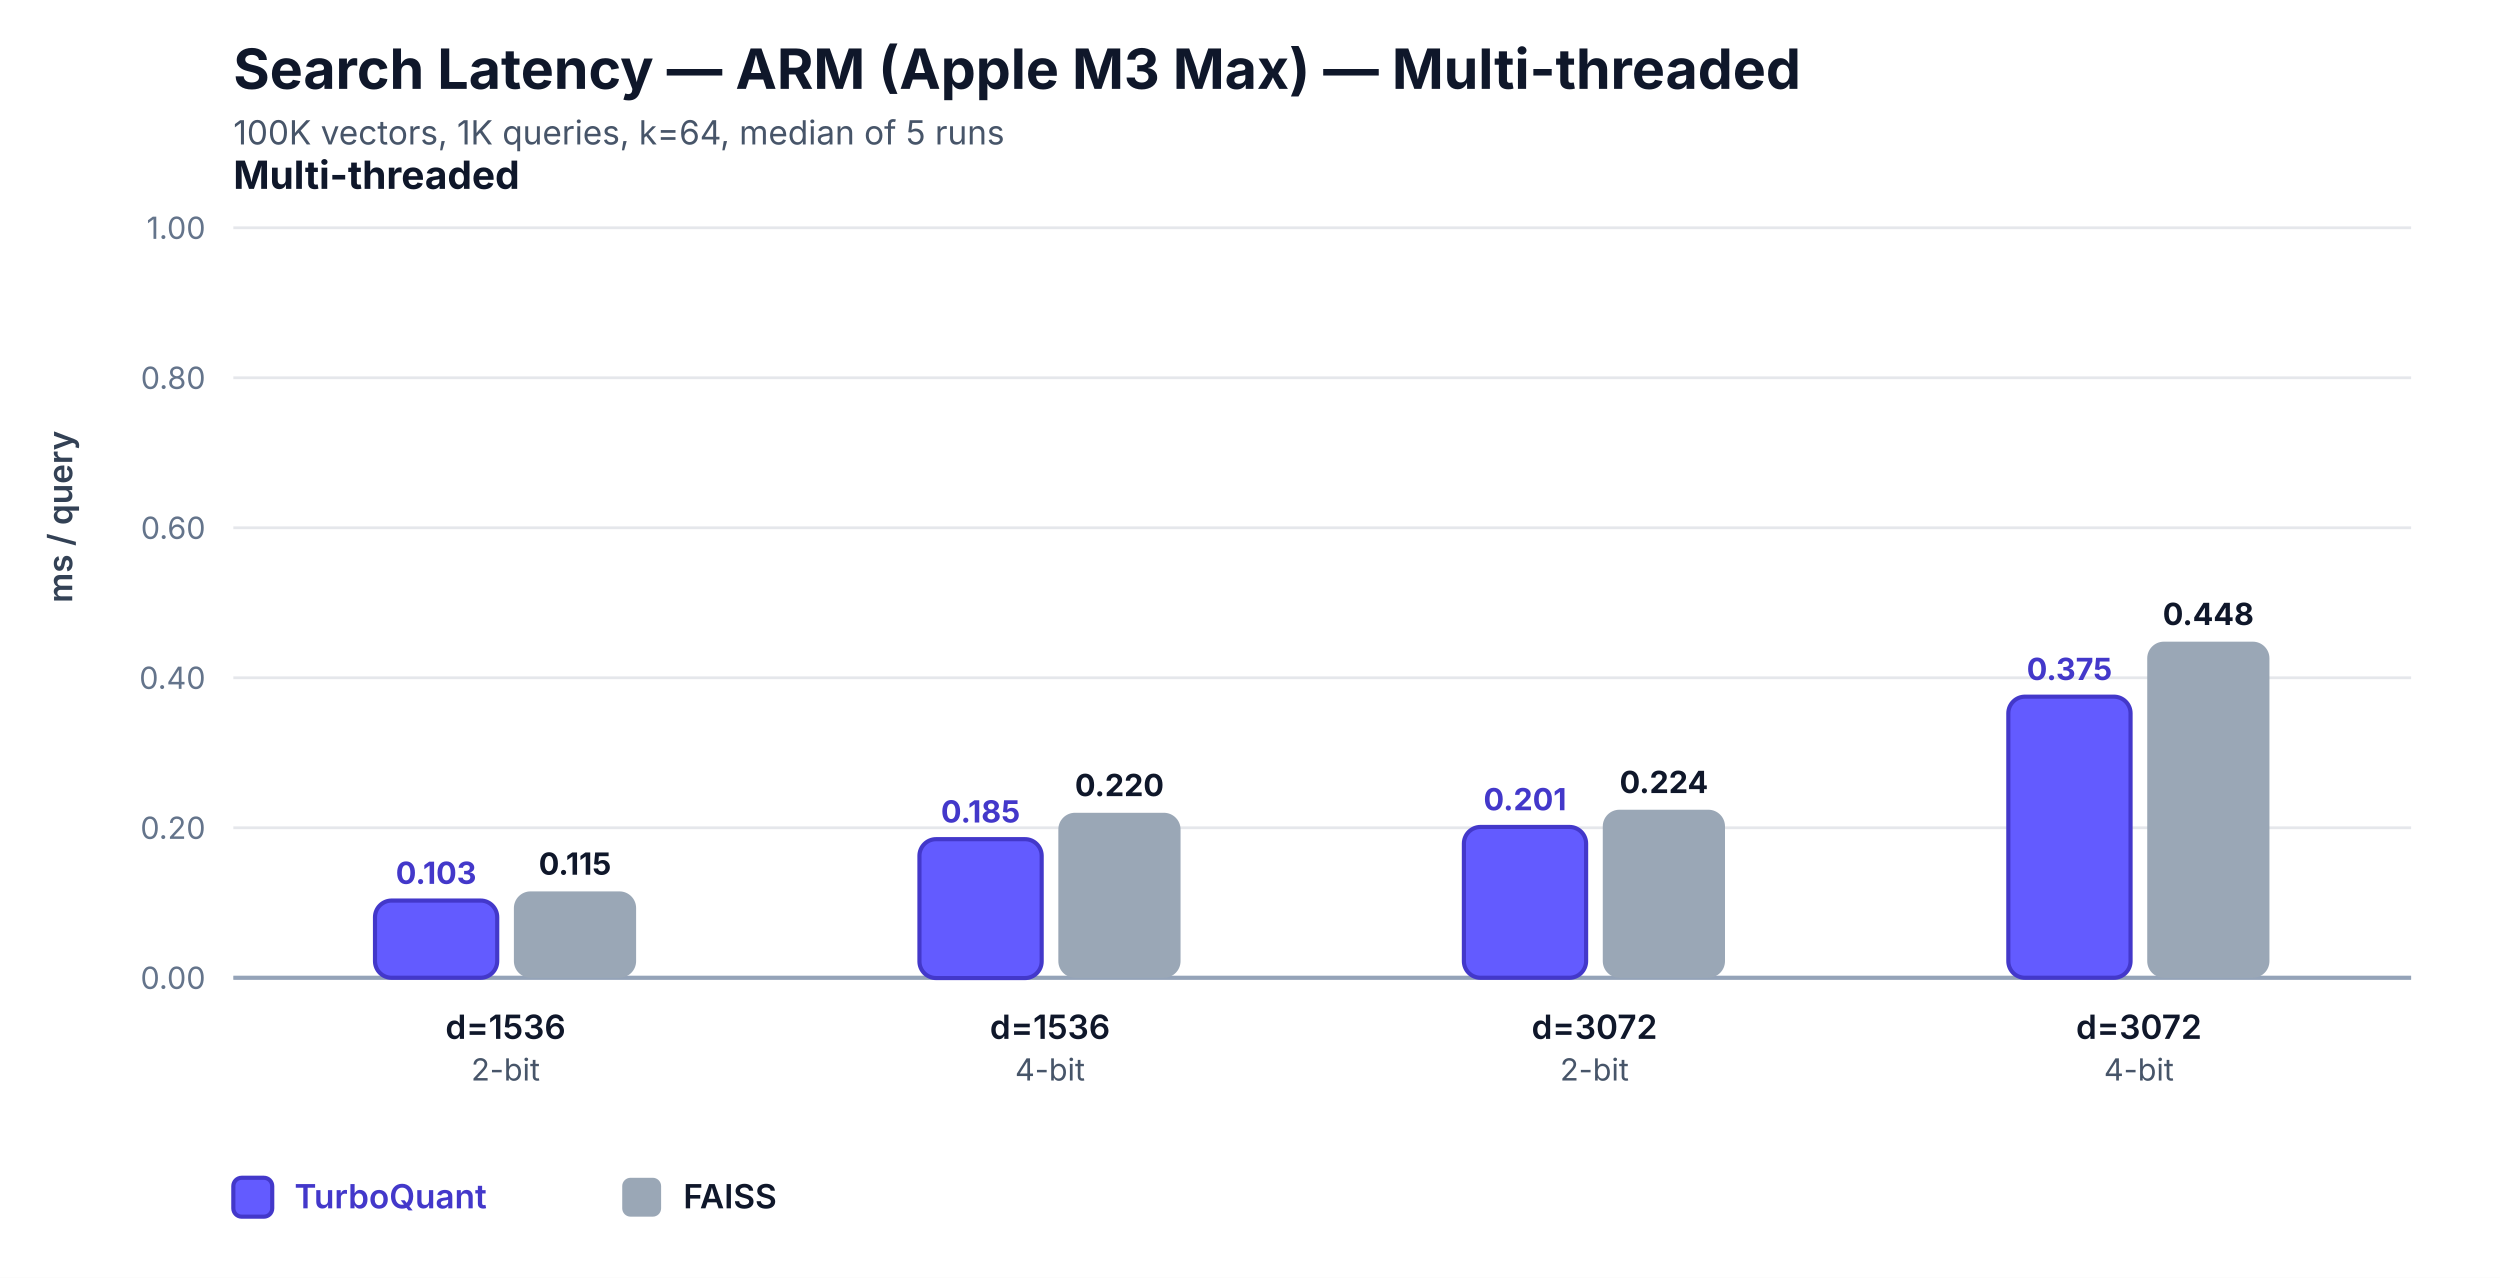
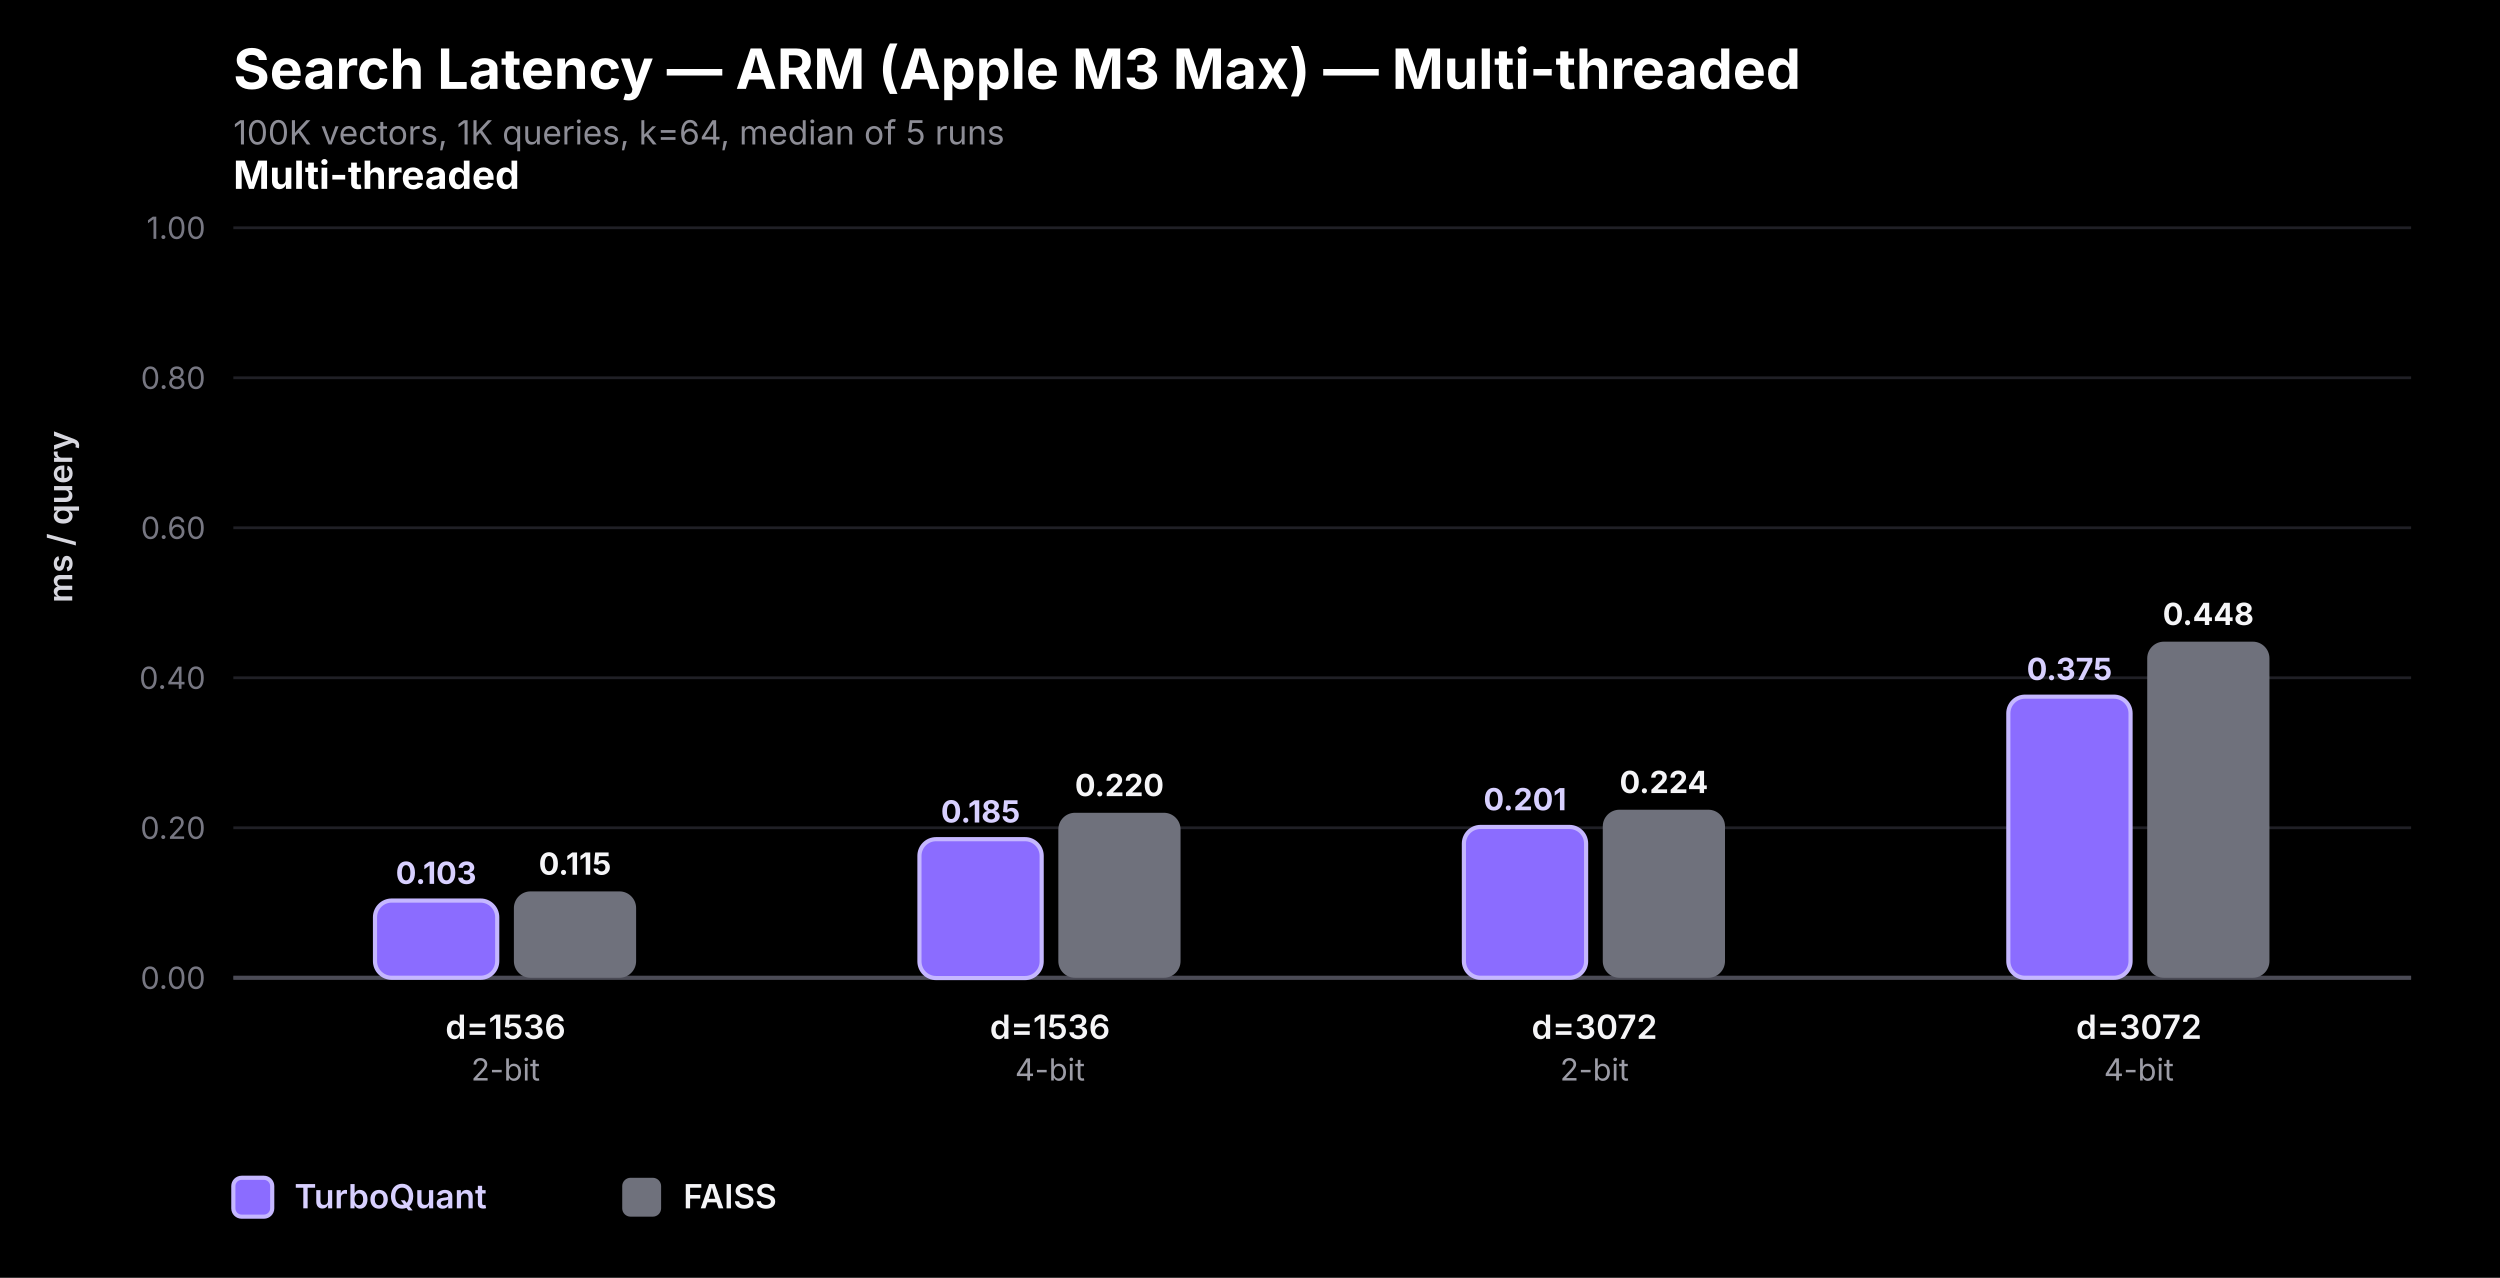
<svg xmlns="http://www.w3.org/2000/svg" width="900" height="460" viewBox="0 0 900 460" role="img" aria-label="Search Latency — ARM (Apple M3 Max) — Multi-threaded">
  <style>
-   .title { font: 700 20px -apple-system, BlinkMacSystemFont, "Segoe UI", sans-serif; fill: #0f172a; }
-   .subtitle { font: 400 12px -apple-system, BlinkMacSystemFont, "Segoe UI", sans-serif; fill: #475569; }
-   .panel { font: 700 14px -apple-system, BlinkMacSystemFont, "Segoe UI", sans-serif; fill: #0f172a; }
-   .label { font: 600 12px -apple-system, BlinkMacSystemFont, "Segoe UI", sans-serif; fill: #0f172a; }
-   .secondary { font: 400 11px -apple-system, BlinkMacSystemFont, "Segoe UI", sans-serif; fill: #475569; }
-   .tick { font: 400 11px -apple-system, BlinkMacSystemFont, "Segoe UI", sans-serif; fill: #64748b; }
-   .value { font: 700 11px -apple-system, BlinkMacSystemFont, "Segoe UI", sans-serif; fill: #0f172a; }
-   .value-accent { font: 700 11px -apple-system, BlinkMacSystemFont, "Segoe UI", sans-serif; fill: #4338ca; }
-   .axis { font: 600 12px -apple-system, BlinkMacSystemFont, "Segoe UI", sans-serif; fill: #334155; }
-   .legend { font: 600 12px -apple-system, BlinkMacSystemFont, "Segoe UI", sans-serif; fill: #0f172a; }
+   text { font-family: -apple-system, BlinkMacSystemFont, "Segoe UI", sans-serif; }
+   .title { font: 700 20px -apple-system, BlinkMacSystemFont, "Segoe UI", sans-serif; fill: #ffffff; }
+   .subtitle { font: 400 12px -apple-system, BlinkMacSystemFont, "Segoe UI", sans-serif; fill: #8d8d96; }
+   .panel { font: 700 14px -apple-system, BlinkMacSystemFont, "Segoe UI", sans-serif; fill: #ffffff; }
+   .label { font: 600 12px -apple-system, BlinkMacSystemFont, "Segoe UI", sans-serif; fill: #f5f5f7; }
+   .secondary { font: 400 11px -apple-system, BlinkMacSystemFont, "Segoe UI", sans-serif; fill: #9c9ca6; }
+   .tick { font: 400 11px -apple-system, BlinkMacSystemFont, "Segoe UI", sans-serif; fill: #777782; }
+   .value { font: 700 11px -apple-system, BlinkMacSystemFont, "Segoe UI", sans-serif; fill: #f5f5f7; }
+   .value-accent { font: 700 11px -apple-system, BlinkMacSystemFont, "Segoe UI", sans-serif; fill: #d8d0ff; }
+   .axis { font: 600 12px -apple-system, BlinkMacSystemFont, "Segoe UI", sans-serif; fill: #d7d7df; }
+   .legend { font: 600 12px -apple-system, BlinkMacSystemFont, "Segoe UI", sans-serif; fill: #f5f5f7; }
</style>
-   <rect width="100%" height="100%" fill="#ffffff" />
+   <rect width="100%" height="100%" fill="#000000" />
  <text x="84" y="32" class="title">Search Latency — ARM (Apple M3 Max) — Multi-threaded</text>
  <text x="84" y="52" class="subtitle">100K vectors, 1K queries, k=64, median of 5 runs</text>
-   <line x1="84" y1="352.0" x2="868" y2="352.0" stroke="#e5e7eb" stroke-width="1" />
+   <line x1="84" y1="352.0" x2="868" y2="352.0" stroke="#202026" stroke-width="1" />
  <text x="74" y="356.0" text-anchor="end" class="tick">0.00</text>
-   <line x1="84" y1="298.0" x2="868" y2="298.0" stroke="#e5e7eb" stroke-width="1" />
+   <line x1="84" y1="298.0" x2="868" y2="298.0" stroke="#202026" stroke-width="1" />
  <text x="74" y="302.0" text-anchor="end" class="tick">0.20</text>
-   <line x1="84" y1="244.0" x2="868" y2="244.0" stroke="#e5e7eb" stroke-width="1" />
+   <line x1="84" y1="244.0" x2="868" y2="244.0" stroke="#202026" stroke-width="1" />
  <text x="74" y="248.0" text-anchor="end" class="tick">0.40</text>
-   <line x1="84" y1="190.0" x2="868" y2="190.0" stroke="#e5e7eb" stroke-width="1" />
+   <line x1="84" y1="190.0" x2="868" y2="190.0" stroke="#202026" stroke-width="1" />
  <text x="74" y="194.0" text-anchor="end" class="tick">0.60</text>
-   <line x1="84" y1="136.0" x2="868" y2="136.0" stroke="#e5e7eb" stroke-width="1" />
+   <line x1="84" y1="136.0" x2="868" y2="136.0" stroke="#202026" stroke-width="1" />
  <text x="74" y="140.0" text-anchor="end" class="tick">0.80</text>
-   <line x1="84" y1="82.0" x2="868" y2="82.0" stroke="#e5e7eb" stroke-width="1" />
+   <line x1="84" y1="82.0" x2="868" y2="82.0" stroke="#202026" stroke-width="1" />
  <text x="74" y="86.0" text-anchor="end" class="tick">1.00</text>
-   <line x1="84" y1="352.0" x2="868" y2="352.0" stroke="#94a3b8" stroke-width="1.5" />
+   <line x1="84" y1="352.0" x2="868" y2="352.0" stroke="#4b4b56" stroke-width="1.5" />
  <text x="84" y="68" class="panel">Multi-threaded</text>
-   <rect x="135.0" y="324.2" width="44" height="27.8" rx="6" fill="#635bff" stroke="#4338ca" stroke-width="1.5" />
-   <rect x="185.0" y="320.9" width="44" height="31.1" rx="6" fill="#9aa7b6" />
+   <rect x="135.0" y="324.2" width="44" height="27.8" rx="6" fill="#8b6cff" stroke="#c5b7ff" stroke-width="1.5" />
+   <rect x="185.0" y="320.9" width="44" height="31.1" rx="6" fill="#6f717c" />
  <text x="157.0" y="318.2" text-anchor="middle" class="value-accent">0.103</text>
  <text x="207.0" y="314.9" text-anchor="middle" class="value">0.115</text>
  <text x="182.0" y="374" text-anchor="middle" class="label">d=1536</text>
  <text x="182.0" y="389" text-anchor="middle" class="secondary">2-bit</text>
-   <rect x="331.0" y="302.1" width="44" height="50.0" rx="6" fill="#635bff" stroke="#4338ca" stroke-width="1.5" />
-   <rect x="381.0" y="292.6" width="44" height="59.4" rx="6" fill="#9aa7b6" />
+   <rect x="331.0" y="302.1" width="44" height="50.0" rx="6" fill="#8b6cff" stroke="#c5b7ff" stroke-width="1.5" />
+   <rect x="381.0" y="292.6" width="44" height="59.4" rx="6" fill="#6f717c" />
  <text x="353.0" y="296.1" text-anchor="middle" class="value-accent">0.185</text>
  <text x="403.0" y="286.6" text-anchor="middle" class="value">0.220</text>
  <text x="378.0" y="374" text-anchor="middle" class="label">d=1536</text>
  <text x="378.0" y="389" text-anchor="middle" class="secondary">4-bit</text>
-   <rect x="527.0" y="297.7" width="44" height="54.3" rx="6" fill="#635bff" stroke="#4338ca" stroke-width="1.5" />
-   <rect x="577.0" y="291.5" width="44" height="60.5" rx="6" fill="#9aa7b6" />
+   <rect x="527.0" y="297.7" width="44" height="54.3" rx="6" fill="#8b6cff" stroke="#c5b7ff" stroke-width="1.5" />
+   <rect x="577.0" y="291.5" width="44" height="60.5" rx="6" fill="#6f717c" />
  <text x="549.0" y="291.7" text-anchor="middle" class="value-accent">0.201</text>
  <text x="599.0" y="285.5" text-anchor="middle" class="value">0.224</text>
  <text x="574.0" y="374" text-anchor="middle" class="label">d=3072</text>
  <text x="574.0" y="389" text-anchor="middle" class="secondary">2-bit</text>
-   <rect x="723.0" y="250.8" width="44" height="101.2" rx="6" fill="#635bff" stroke="#4338ca" stroke-width="1.5" />
-   <rect x="773.0" y="231.0" width="44" height="121.0" rx="6" fill="#9aa7b6" />
+   <rect x="723.0" y="250.8" width="44" height="101.2" rx="6" fill="#8b6cff" stroke="#c5b7ff" stroke-width="1.5" />
+   <rect x="773.0" y="231.0" width="44" height="121.0" rx="6" fill="#6f717c" />
  <text x="745.0" y="244.8" text-anchor="middle" class="value-accent">0.375</text>
  <text x="795.0" y="225.0" text-anchor="middle" class="value">0.448</text>
  <text x="770.0" y="374" text-anchor="middle" class="label">d=3072</text>
  <text x="770.0" y="389" text-anchor="middle" class="secondary">4-bit</text>
  <text x="26" y="217.0" transform="rotate(-90, 26, 217.0)" class="axis">ms / query</text>
-   <rect x="84" y="424" width="14" height="14" rx="3" fill="#635bff" stroke="#4338ca" stroke-width="1.5" />
-   <text x="106" y="435" class="legend" style="fill: #4338ca;">TurboQuant</text>
-   <rect x="224" y="424" width="14" height="14" rx="3" fill="#9aa7b6" />
+   <rect x="84" y="424" width="14" height="14" rx="3" fill="#8b6cff" stroke="#c5b7ff" stroke-width="1.5" />
+   <text x="106" y="435" class="legend" style="fill: #d8d0ff;">TurboQuant</text>
+   <rect x="224" y="424" width="14" height="14" rx="3" fill="#6f717c" />
  <text x="246" y="435" class="legend">FAISS</text>
</svg>
